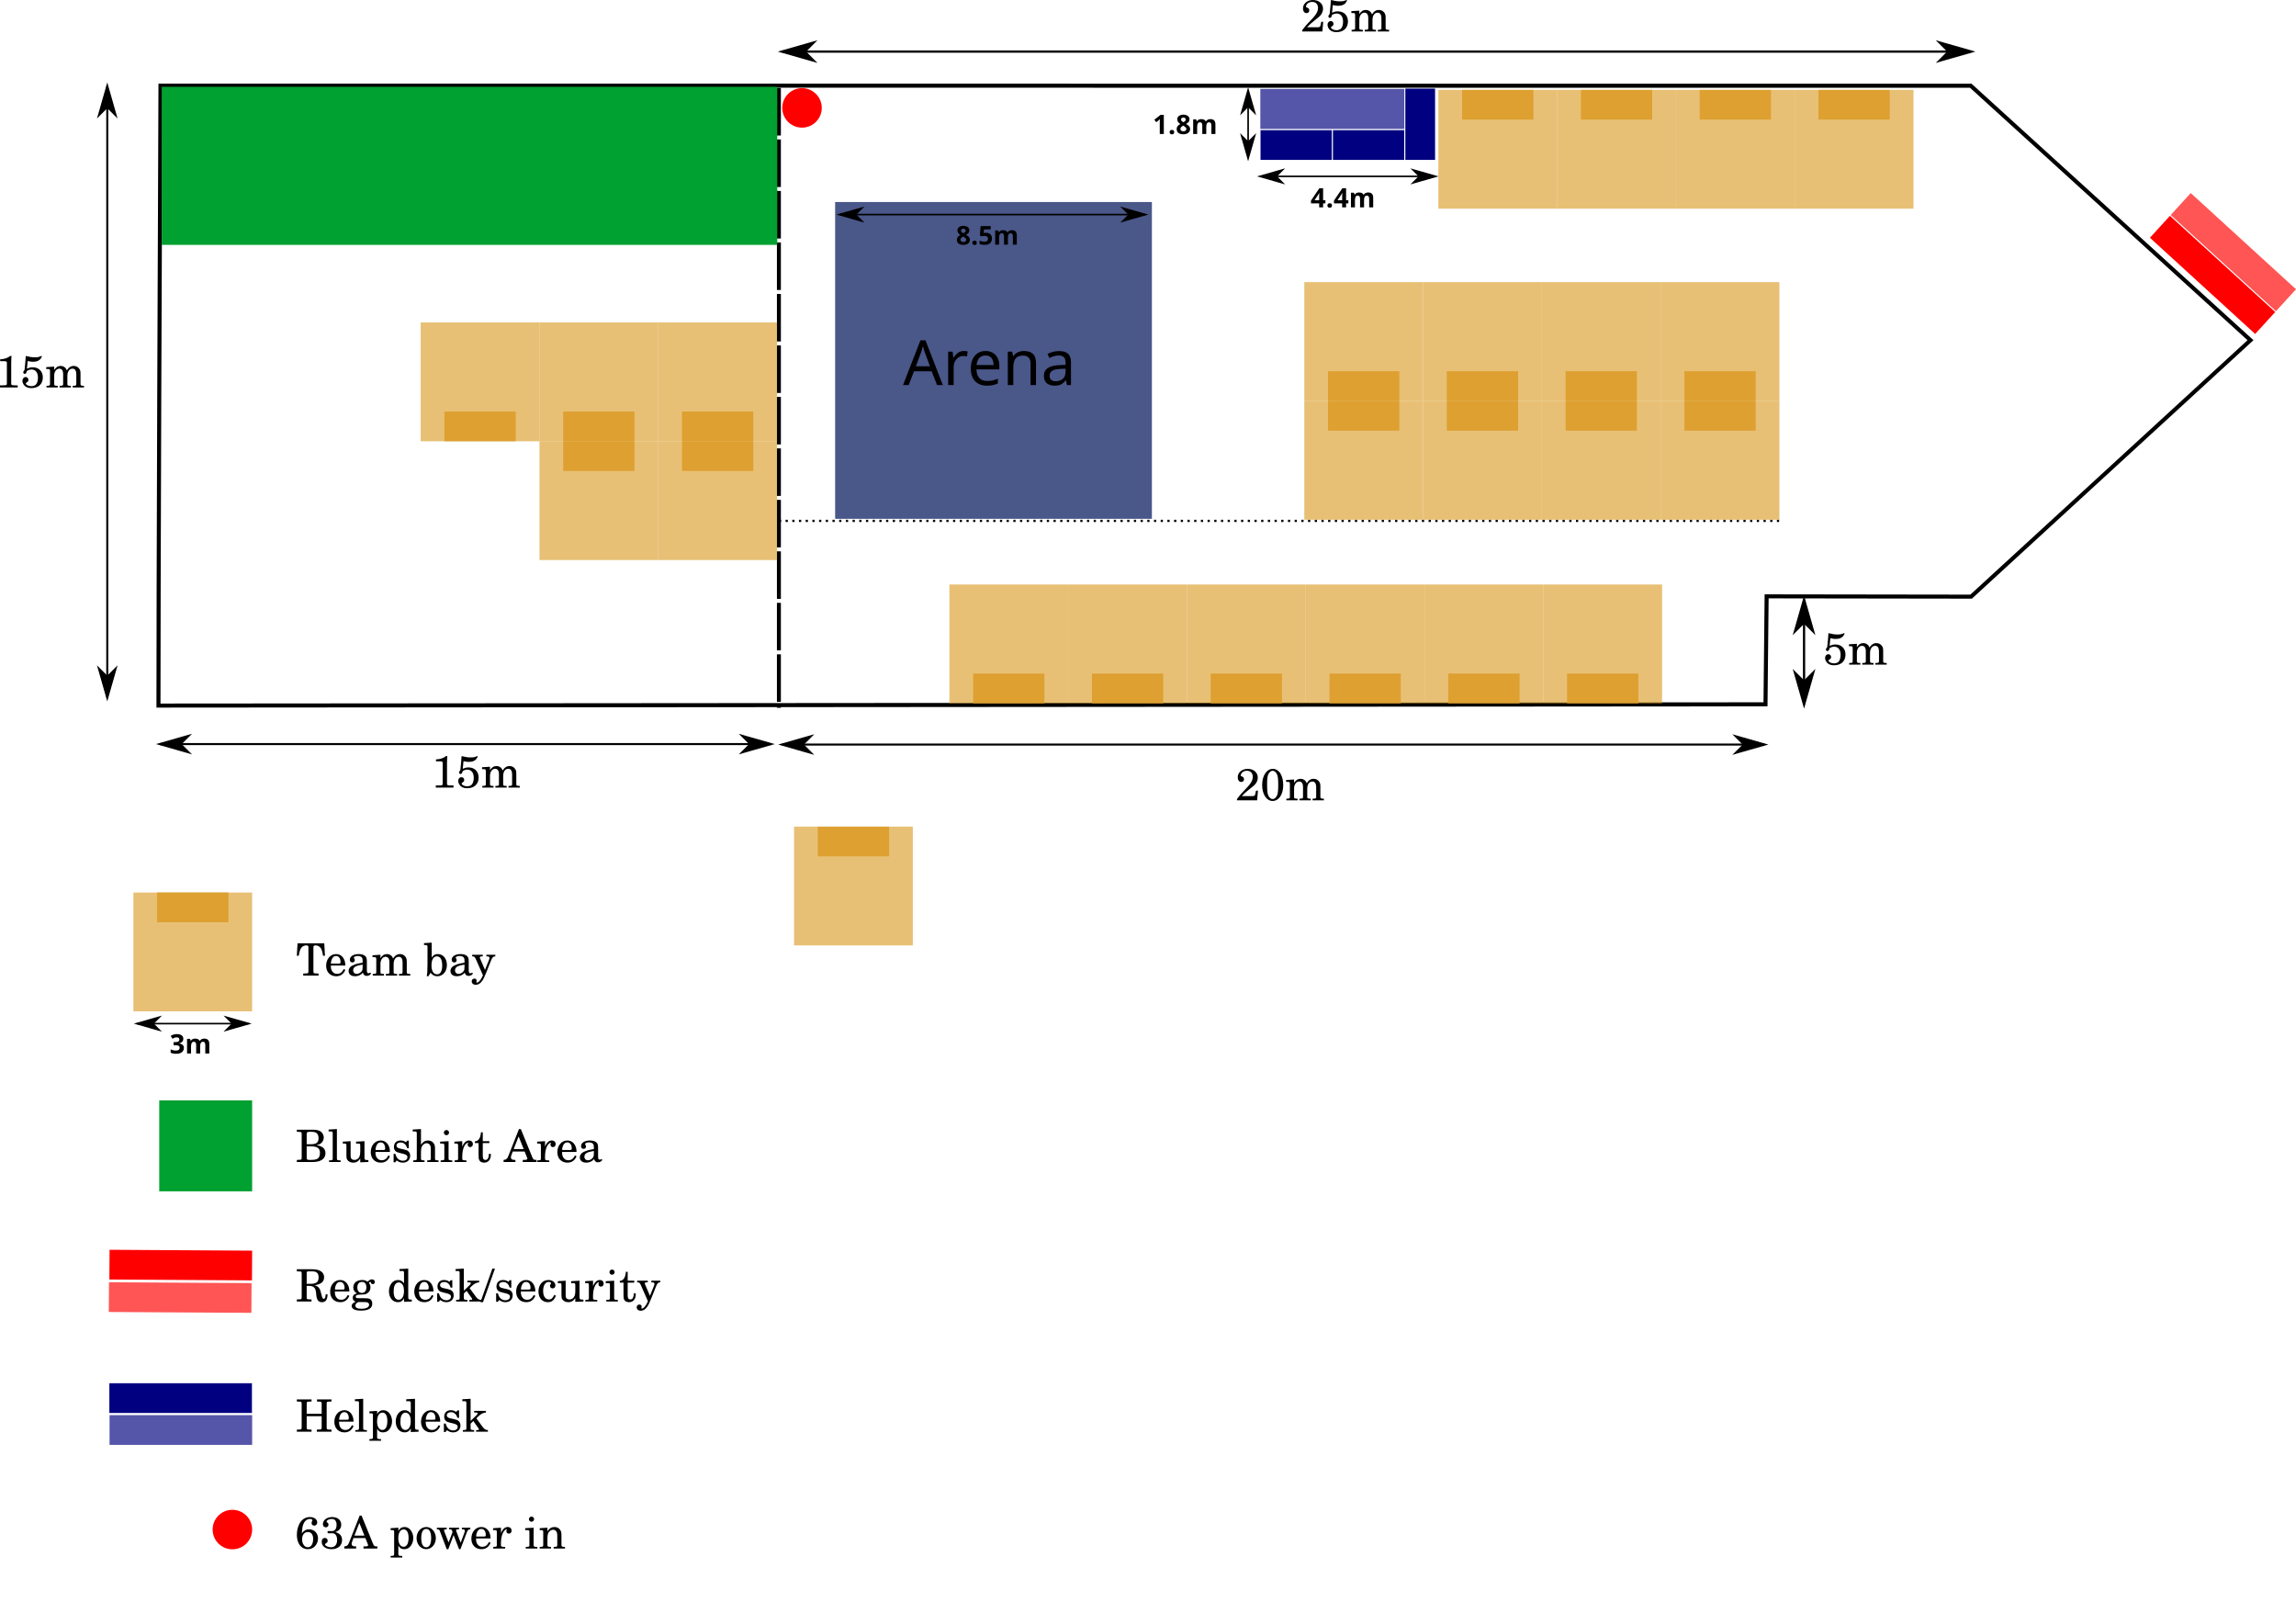
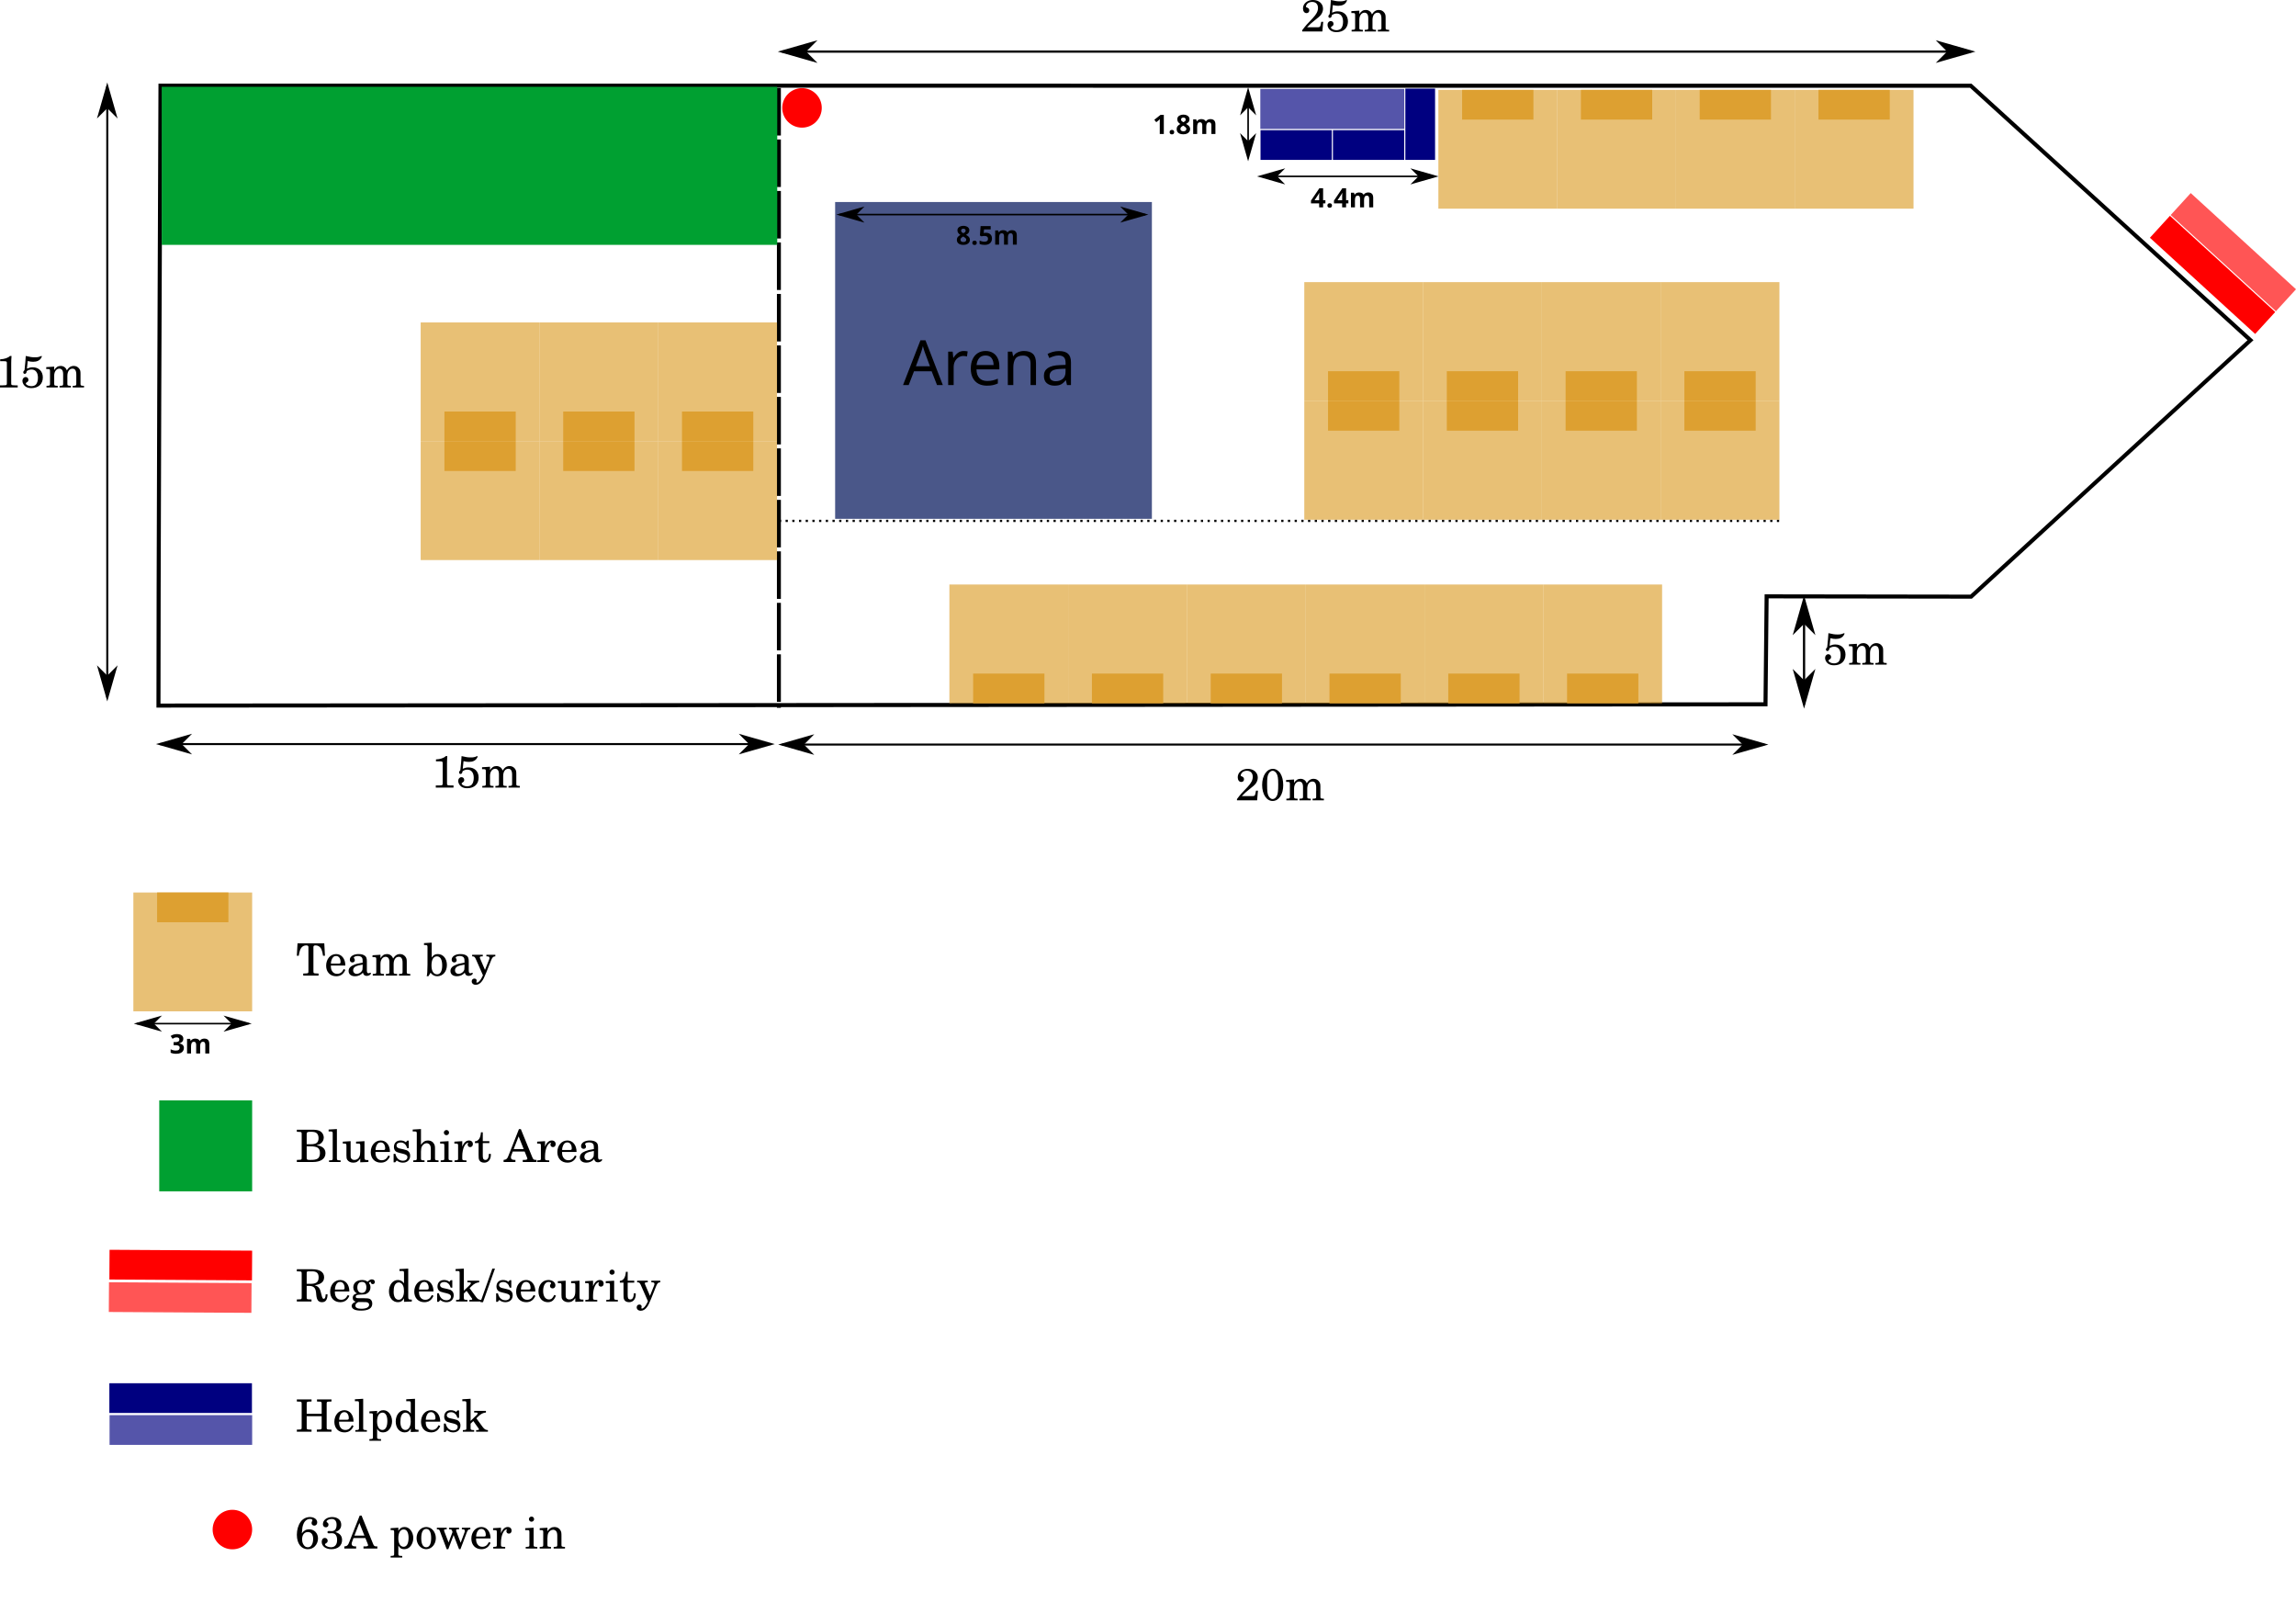
<svg xmlns="http://www.w3.org/2000/svg" xmlns:xlink="http://www.w3.org/1999/xlink" width="1027.343" height="716.59" id="svg2" version="1.1">
  <defs id="defs4">
    <marker orient="auto" refY="0" refX="0" id="Arrow2Mstart" style="overflow:visible">
      <path id="path4022" style="font-size:12px;fill-rule:evenodd;stroke-width:0.625;stroke-linejoin:round" d="M 8.719,4.034 -2.207,0.016 8.719,-4.002 c -1.745,2.372 -1.735,5.617 -6e-7,8.035 z" transform="scale(0.6,0.6)" />
    </marker>
    <marker orient="auto" refY="0" refX="0" id="Arrow1Sstart" style="overflow:visible">
      <path id="path4010" d="M 0,0 5,-5 -12.5,0 5,5 0,0 z" style="fill-rule:evenodd;stroke:#000000;stroke-width:1pt;marker-start:none" transform="matrix(0.2,0,0,0.2,1.2,0)" />
    </marker>
    <marker orient="auto" refY="0" refX="0" id="Arrow2Lend" style="overflow:visible">
      <path id="path3824" style="font-size:12px;fill-rule:evenodd;stroke-width:0.625;stroke-linejoin:round" d="M 8.719,4.034 -2.207,0.016 8.719,-4.002 c -1.745,2.372 -1.735,5.617 -6e-7,8.035 z" transform="matrix(-1.1,0,0,-1.1,-1.1,0)" />
    </marker>
    <marker orient="auto" refY="0" refX="0" id="Arrow2Lstart" style="overflow:visible">
      <path id="path3821" style="font-size:12px;fill-rule:evenodd;stroke-width:0.625;stroke-linejoin:round" d="M 8.719,4.034 -2.207,0.016 8.719,-4.002 c -1.745,2.372 -1.735,5.617 -6e-7,8.035 z" transform="matrix(1.1,0,0,1.1,1.1,0)" />
    </marker>
    <marker orient="auto" refY="0" refX="0" id="Arrow1Lend" style="overflow:visible">
      <path id="path3806" d="M 0,0 5,-5 -12.5,0 5,5 0,0 z" style="fill-rule:evenodd;stroke:#000000;stroke-width:1pt;marker-start:none" transform="matrix(-0.8,0,0,-0.8,-10,0)" />
    </marker>
    <marker orient="auto" refY="0" refX="0" id="Arrow1Lstart" style="overflow:visible">
      <path id="path3803" d="M 0,0 5,-5 -12.5,0 5,5 0,0 z" style="fill-rule:evenodd;stroke:#000000;stroke-width:1pt;marker-start:none" transform="matrix(0.8,0,0,0.8,10,0)" />
    </marker>
    <marker orient="auto" refY="0" refX="0" id="Arrow1Lstart-2" style="overflow:visible">
      <path id="path3803-0" d="M 0,0 5,-5 -12.5,0 5,5 0,0 z" style="fill-rule:evenodd;stroke:#000000;stroke-width:1pt;marker-start:none" transform="matrix(0.8,0,0,0.8,10,0)" />
    </marker>
    <marker orient="auto" refY="0" refX="0" id="Arrow1Lend-4" style="overflow:visible">
      <path id="path3806-5" d="M 0,0 5,-5 -12.5,0 5,5 0,0 z" style="fill-rule:evenodd;stroke:#000000;stroke-width:1pt;marker-start:none" transform="matrix(-0.8,0,0,-0.8,-10,0)" />
    </marker>
    <marker orient="auto" refY="0" refX="0" id="Arrow1Lstart-3" style="overflow:visible">
      <path id="path3803-7" d="M 0,0 5,-5 -12.5,0 5,5 0,0 z" style="fill-rule:evenodd;stroke:#000000;stroke-width:1pt;marker-start:none" transform="matrix(0.8,0,0,0.8,10,0)" />
    </marker>
    <marker orient="auto" refY="0" refX="0" id="Arrow1Lend-6" style="overflow:visible">
      <path id="path3806-56" d="M 0,0 5,-5 -12.5,0 5,5 0,0 z" style="fill-rule:evenodd;stroke:#000000;stroke-width:1pt;marker-start:none" transform="matrix(-0.8,0,0,-0.8,-10,0)" />
    </marker>
    <marker orient="auto" refY="0" refX="0" id="Arrow1Lstart-23" style="overflow:visible">
      <path id="path3803-1" d="M 0,0 5,-5 -12.5,0 5,5 0,0 z" style="fill-rule:evenodd;stroke:#000000;stroke-width:1pt;marker-start:none" transform="matrix(0.8,0,0,0.8,10,0)" />
    </marker>
    <marker orient="auto" refY="0" refX="0" id="Arrow1Lend-8" style="overflow:visible">
      <path id="path3806-7" d="M 0,0 5,-5 -12.5,0 5,5 0,0 z" style="fill-rule:evenodd;stroke:#000000;stroke-width:1pt;marker-start:none" transform="matrix(-0.8,0,0,-0.8,-10,0)" />
    </marker>
    <marker orient="auto" refY="0" refX="0" id="Arrow1Lstart-27" style="overflow:visible">
      <path id="path3803-14" d="M 0,0 5,-5 -12.5,0 5,5 0,0 z" style="fill-rule:evenodd;stroke:#000000;stroke-width:1pt;marker-start:none" transform="matrix(0.8,0,0,0.8,10,0)" />
    </marker>
    <marker orient="auto" refY="0" refX="0" id="Arrow1Lend-0" style="overflow:visible">
      <path id="path3806-3" d="M 0,0 5,-5 -12.5,0 5,5 0,0 z" style="fill-rule:evenodd;stroke:#000000;stroke-width:1pt;marker-start:none" transform="matrix(-0.8,0,0,-0.8,-10,0)" />
    </marker>
    <marker orient="auto" refY="0" refX="0" id="Arrow2Lend-1" style="overflow:visible">
      <path id="path3824-7" style="font-size:12px;fill-rule:evenodd;stroke-width:0.625;stroke-linejoin:round" d="M 8.719,4.034 -2.207,0.016 8.719,-4.002 c -1.745,2.372 -1.735,5.617 -6e-7,8.035 z" transform="matrix(-1.1,0,0,-1.1,-1.1,0)" />
    </marker>
    <marker orient="auto" refY="0" refX="0" id="Arrow2Lstart-8" style="overflow:visible">
      <path id="path3821-3" style="font-size:12px;fill-rule:evenodd;stroke-width:0.625;stroke-linejoin:round" d="M 8.719,4.034 -2.207,0.016 8.719,-4.002 c -1.745,2.372 -1.735,5.617 -6e-7,8.035 z" transform="matrix(1.1,0,0,1.1,1.1,0)" />
    </marker>
    <marker orient="auto" refY="0" refX="0" id="Arrow1Lstart-1" style="overflow:visible">
      <path id="path3803-2" d="M 0,0 5,-5 -12.5,0 5,5 0,0 z" style="fill-rule:evenodd;stroke:#000000;stroke-width:1pt;marker-start:none" transform="matrix(0.8,0,0,0.8,10,0)" />
    </marker>
    <marker orient="auto" refY="0" refX="0" id="Arrow1Lend-7" style="overflow:visible">
      <path id="path3806-70" d="M 0,0 5,-5 -12.5,0 5,5 0,0 z" style="fill-rule:evenodd;stroke:#000000;stroke-width:1pt;marker-start:none" transform="matrix(-0.8,0,0,-0.8,-10,0)" />
    </marker>
    <marker orient="auto" refY="0" refX="0" id="Arrow1Lstart-0" style="overflow:visible">
      <path id="path3803-5" d="M 0,0 5,-5 -12.5,0 5,5 0,0 z" style="fill-rule:evenodd;stroke:#000000;stroke-width:1pt;marker-start:none" transform="matrix(0.8,0,0,0.8,10,0)" />
    </marker>
    <marker orient="auto" refY="0" refX="0" id="Arrow1Lend-1" style="overflow:visible">
      <path id="path3806-0" d="M 0,0 5,-5 -12.5,0 5,5 0,0 z" style="fill-rule:evenodd;stroke:#000000;stroke-width:1pt;marker-start:none" transform="matrix(-0.8,0,0,-0.8,-10,0)" />
    </marker>
    <marker orient="auto" refY="0" refX="0" id="Arrow1Lstart-7" style="overflow:visible">
      <path id="path3803-07" d="M 0,0 5,-5 -12.5,0 5,5 0,0 z" style="fill-rule:evenodd;stroke:#000000;stroke-width:1pt;marker-start:none" transform="matrix(0.8,0,0,0.8,10,0)" />
    </marker>
    <marker orient="auto" refY="0" refX="0" id="Arrow1Lend-19" style="overflow:visible">
      <path id="path3806-59" d="M 0,0 5,-5 -12.5,0 5,5 0,0 z" style="fill-rule:evenodd;stroke:#000000;stroke-width:1pt;marker-start:none" transform="matrix(-0.8,0,0,-0.8,-10,0)" />
    </marker>
    <marker orient="auto" refY="0" refX="0" id="Arrow1Lstart-7-8" style="overflow:visible">
      <path id="path3803-07-6" d="M 0,0 5,-5 -12.5,0 5,5 0,0 z" style="fill-rule:evenodd;stroke:#000000;stroke-width:1pt;marker-start:none" transform="matrix(0.8,0,0,0.8,10,0)" />
    </marker>
    <marker orient="auto" refY="0" refX="0" id="Arrow1Lend-19-0" style="overflow:visible">
      <path id="path3806-59-3" d="M 0,0 5,-5 -12.5,0 5,5 0,0 z" style="fill-rule:evenodd;stroke:#000000;stroke-width:1pt;marker-start:none" transform="matrix(-0.8,0,0,-0.8,-10,0)" />
    </marker>
    <marker orient="auto" refY="0" refX="0" id="Arrow1Lstart-7-3" style="overflow:visible">
      <path id="path3803-07-8" d="M 0,0 5,-5 -12.5,0 5,5 0,0 z" style="fill-rule:evenodd;stroke:#000000;stroke-width:1pt;marker-start:none" transform="matrix(0.8,0,0,0.8,10,0)" />
    </marker>
    <marker orient="auto" refY="0" refX="0" id="Arrow1Lend-19-9" style="overflow:visible">
      <path id="path3806-59-2" d="M 0,0 5,-5 -12.5,0 5,5 0,0 z" style="fill-rule:evenodd;stroke:#000000;stroke-width:1pt;marker-start:none" transform="matrix(-0.8,0,0,-0.8,-10,0)" />
    </marker>
    <marker orient="auto" refY="0" refX="0" id="Arrow1Lstart-7-4" style="overflow:visible">
      <path id="path3803-07-7" d="M 0,0 5,-5 -12.5,0 5,5 0,0 z" style="fill-rule:evenodd;stroke:#000000;stroke-width:1pt;marker-start:none" transform="matrix(0.8,0,0,0.8,10,0)" />
    </marker>
    <marker orient="auto" refY="0" refX="0" id="Arrow1Lend-19-98" style="overflow:visible">
      <path id="path3806-59-5" d="M 0,0 5,-5 -12.5,0 5,5 0,0 z" style="fill-rule:evenodd;stroke:#000000;stroke-width:1pt;marker-start:none" transform="matrix(-0.8,0,0,-0.8,-10,0)" />
    </marker>
  </defs>
  <g id="layer1" transform="translate(-59.0285,-394.2822)" style="display:inline">
    <path style="fill:none;stroke:#000000;stroke-width:1.806;stroke-linecap:butt;stroke-linejoin:miter;stroke-miterlimit:4;stroke-opacity:1;stroke-dasharray:none" d="m 130.836,432.595 810.021,0.053 L 1066.012,546.472 941,661.201 849.503,661.065 849,709.362 129.933,709.929 c 0,0 -0.078,-48.41 0.903,-277.334 z" id="path3004" />
    <path style="fill:none;stroke:#000000;stroke-width:0.999;stroke-linecap:butt;stroke-linejoin:miter;stroke-miterlimit:4;stroke-opacity:1;stroke-dasharray:0.999, 1.998;stroke-dashoffset:0" d="m 407.547,627.307 449.114,0" id="path3776" />
    <path style="fill:none;stroke:#000000;stroke-width:1.772;stroke-linecap:butt;stroke-linejoin:miter;stroke-miterlimit:4;stroke-opacity:1;stroke-dasharray:21.26, 1.772;stroke-dashoffset:0" d="m 407.547,433.648 0,277.281" id="path3778" />
    <path style="fill:none;stroke:#000000;stroke-width:0.999;stroke-linecap:butt;stroke-linejoin:miter;stroke-miterlimit:4;stroke-opacity:1;stroke-dasharray:none;marker-start:url(#Arrow1Lstart-7);marker-end:url(#Arrow1Lend-19)" d="m 409,417.362 532,0" id="path3105" />
    <text xml:space="preserve" style="font-size:20px;font-style:normal;font-variant:normal;font-weight:500;font-stretch:normal;line-height:125%;letter-spacing:0px;word-spacing:0px;fill:#000000;fill-opacity:1;stroke:none;font-family:Century Schoolbook L;-inkscape-font-specification:Century Schoolbook L Medium" x="641" y="408.362" id="text5153">
      <tspan id="tspan5155" x="641" y="408.362">25m</tspan>
    </text>
    <path style="fill:none;stroke:#000000;stroke-width:1px;stroke-linecap:butt;stroke-linejoin:miter;stroke-opacity:1;marker-start:url(#Arrow1Lstart-7);marker-end:url(#Arrow1Lend-19)" d="m 866.25,662.612 0,46.75" id="path5157" />
    <text xml:space="preserve" style="font-size:20px;font-style:normal;font-variant:normal;font-weight:500;font-stretch:normal;line-height:125%;letter-spacing:0px;word-spacing:0px;fill:#000000;fill-opacity:1;stroke:none;font-family:Century Schoolbook L;-inkscape-font-specification:Century Schoolbook L Medium" x="874.75" y="691.612" id="text6055">
      <tspan id="tspan6057" x="874.75" y="691.612">5m</tspan>
    </text>
    <path style="fill:none;stroke:#000000;stroke-width:0.908;stroke-linecap:butt;stroke-linejoin:miter;stroke-miterlimit:4;stroke-opacity:1;stroke-dasharray:none;marker-start:url(#Arrow1Lstart-7);marker-end:url(#Arrow1Lend-19);display:inline" d="m 409,727.37 439.536,0" id="path3105-3" />
    <text xml:space="preserve" style="font-size:20px;font-style:normal;font-variant:normal;font-weight:500;font-stretch:normal;line-height:125%;letter-spacing:0px;word-spacing:0px;fill:#000000;fill-opacity:1;stroke:none;display:inline;font-family:Century Schoolbook L;-inkscape-font-specification:Century Schoolbook L Medium" x="611.803" y="752.311" id="text5153-6">
      <tspan id="tspan5155-1" x="611.803" y="752.311">20m</tspan>
    </text>
    <path style="fill:none;stroke:#000000;stroke-width:0.908;stroke-linecap:butt;stroke-linejoin:miter;stroke-miterlimit:4;stroke-opacity:1;stroke-dasharray:none;marker-start:url(#Arrow1Lstart-7);marker-end:url(#Arrow1Lend-19);display:inline" d="m 130.585,727.155 273.366,0" id="path3105-3-4" />
    <path style="fill:none;stroke:#000000;stroke-width:0.908;stroke-linecap:butt;stroke-linejoin:miter;stroke-miterlimit:4;stroke-opacity:1;stroke-dasharray:none;marker-start:url(#Arrow1Lstart-7);marker-end:url(#Arrow1Lend-19);display:inline" d="m 107.028,706.294 0,-273.366" id="path3105-3-4-4" />
    <text xml:space="preserve" style="font-size:20px;font-style:normal;font-variant:normal;font-weight:500;font-stretch:normal;line-height:125%;letter-spacing:0px;word-spacing:0px;fill:#000000;fill-opacity:1;stroke:none;font-family:Century Schoolbook L;-inkscape-font-specification:Century Schoolbook L Medium" x="252.029" y="746.611" id="text6200">
      <tspan id="tspan6202" x="252.029" y="746.611">15m</tspan>
    </text>
    <text xml:space="preserve" style="font-size:20px;font-style:normal;font-variant:normal;font-weight:500;font-stretch:normal;line-height:125%;letter-spacing:0px;word-spacing:0px;fill:#000000;fill-opacity:1;stroke:none;font-family:Century Schoolbook L;-inkscape-font-specification:Century Schoolbook L Medium" x="57.028" y="567.611" id="text6204">
      <tspan id="tspan6206" x="57.028" y="567.611">15m</tspan>
    </text>
    <path style="fill:#ff0000;fill-opacity:1;stroke:none" id="path6210" d="m 393.858,367.245 c 0,4.882 -3.957,8.839 -8.839,8.839 -4.882,0 -8.839,-3.957 -8.839,-8.839 0,-4.882 3.957,-8.839 8.839,-8.839 4.882,0 8.839,3.957 8.839,8.839 z" transform="translate(32.86555,75.29975)" />
    <path style="fill:#ff0000;fill-opacity:1;stroke:none;display:inline" id="path6210-8" d="m 393.858,367.245 a 8.839,8.839 0 1 1 -17.678,0 8.839,8.839 0 1 1 17.678,0 z" transform="translate(-222.0066,711.303)" />
    <text xml:space="preserve" style="font-size:20px;font-style:normal;font-variant:normal;font-weight:500;font-stretch:normal;line-height:125%;letter-spacing:0px;word-spacing:0px;fill:#000000;fill-opacity:1;stroke:none;font-family:Century Schoolbook L;-inkscape-font-specification:Century Schoolbook L Medium" x="191.013" y="1087.033" id="text6241">
      <tspan id="tspan6243" x="191.013" y="1087.033">63A power in</tspan>
    </text>
  </g>
  <g id="layer2" style="display:inline" transform="translate(-59.0285,-86.01448)">
    <rect style="fill:#4a5789;fill-opacity:1;stroke-width:1.772;stroke-miterlimit:4;stroke-dasharray:21.26, 1.772;stroke-dashoffset:0" id="rect3780" width="141.732" height="141.732" x="432.708" y="176.389" />
    <text xml:space="preserve" style="font-size:27.89px;font-style:normal;font-weight:normal;line-height:125%;letter-spacing:0px;word-spacing:0px;fill:#000000;fill-opacity:1;stroke:none;font-family:Sans" x="463.095" y="258.266" id="text3047">
      <tspan id="tspan3049" x="463.095" y="258.266">Arena</tspan>
    </text>
  </g>
  <g id="layer3" style="display:inline" transform="translate(-59.0285,-86.01448)">
    <rect style="fill:#00a031;fill-opacity:1;stroke-width:1.772;stroke-miterlimit:4;stroke-dasharray:21.26, 1.772;stroke-dashoffset:0" id="rect3881" width="275.415" height="70.711" x="131.387" y="124.846" />
    <text xml:space="preserve" style="font-size:20px;font-style:normal;font-variant:normal;font-weight:500;font-stretch:normal;line-height:125%;letter-spacing:0px;word-spacing:0px;fill:#000000;fill-opacity:1;stroke:none;font-family:Century Schoolbook L;-inkscape-font-specification:Century Schoolbook L Medium" x="191.473" y="522.455" id="text3038">
      <tspan id="tspan3040" x="191.473" y="522.455">Team bay</tspan>
    </text>
    <rect style="fill:#00a031;fill-opacity:1;stroke-width:1.772;stroke-miterlimit:4;stroke-dasharray:21.26, 1.772;stroke-dashoffset:0" id="rect3881-6" width="41.57" height="40.711" x="130.282" y="578.266" />
    <text xml:space="preserve" style="font-size:20px;font-style:normal;font-variant:normal;font-weight:500;font-stretch:normal;line-height:125%;letter-spacing:0px;word-spacing:0px;fill:#000000;fill-opacity:1;stroke:none;font-family:Century Schoolbook L;-inkscape-font-specification:Century Schoolbook L Medium" x="191.253" y="605.841" id="text3038-1">
      <tspan x="191.253" y="605.841" id="tspan3111">Blueshirt Area</tspan>
    </text>
    <rect style="fill:#ff0000;fill-opacity:1;stroke-width:1.772;stroke-miterlimit:4;stroke-dasharray:21.26, 1.772;stroke-dashoffset:0" id="rect3115" width="13.3" height="63.8" x="-559.944" y="-947.335" transform="matrix(-0.6745057,0.7382696,-0.7382696,-0.6745057,0,0)" />
    <text xml:space="preserve" style="font-size:20px;font-style:normal;font-variant:normal;font-weight:500;font-stretch:normal;line-height:125%;letter-spacing:0px;word-spacing:0px;fill:#000000;fill-opacity:1;stroke:none;font-family:Century Schoolbook L;-inkscape-font-specification:Century Schoolbook L Medium" x="191.273" y="726.509" id="text3175">
      <tspan x="191.273" y="726.509" id="tspan3179">Helpdesk</tspan>
    </text>
    <text xml:space="preserve" style="font-size:20px;font-style:normal;font-variant:normal;font-weight:500;font-stretch:normal;line-height:125%;letter-spacing:0px;word-spacing:0px;fill:#000000;fill-opacity:1;stroke:none;font-family:Century Schoolbook L;-inkscape-font-specification:Century Schoolbook L Medium" x="191.333" y="668.266" id="text3041">
      <tspan id="tspan3043" x="191.333" y="668.266">Reg desk/security</tspan>
    </text>
    <g id="g5159" transform="translate(148,-306)">
      <rect y="450.245" x="507.45" height="13.3" width="31.9" id="rect3147" style="fill:#000080;fill-opacity:1;stroke-width:1.772;stroke-miterlimit:4;stroke-dasharray:21.26, 1.772;stroke-dashoffset:0" />
      <rect transform="matrix(0,1,-1,0,0,0)" y="-553.15" x="431.644" height="13.3" width="31.9" id="rect3147-8" style="fill:#000080;fill-opacity:1;stroke-width:1.772;stroke-miterlimit:4;stroke-dasharray:21.26, 1.772;stroke-dashoffset:0" />
      <rect y="450.245" x="475.05" height="13.3" width="31.9" id="rect3147-6" style="fill:#000080;fill-opacity:1;stroke-width:1.772;stroke-miterlimit:4;stroke-dasharray:21.26, 1.772;stroke-dashoffset:0" />
      <rect y="431.798" x="474.959" height="17.896" width="64.427" id="rect3147-6-7" style="fill:#000080;fill-opacity:0.667;stroke-width:1.772;stroke-miterlimit:4;stroke-dasharray:21.26, 1.772;stroke-dashoffset:0;display:inline" />
    </g>
    <rect style="fill:#ff0000;fill-opacity:0.667;stroke-width:1.772;stroke-miterlimit:4;stroke-dasharray:21.26, 1.772;stroke-dashoffset:0;display:inline" id="rect3115-9" width="13.3" height="63.8" x="-573.725" y="-947.338" transform="matrix(-0.6745057,0.7382696,-0.7382696,-0.6745057,0,0)" />
    <g id="g6274" transform="translate(-0.5645954,0)">
      <rect y="704.824" x="108.523" height="13.3" width="63.8" id="rect3147-4" style="fill:#000080;fill-opacity:1;stroke-width:1.772;stroke-miterlimit:4;stroke-dasharray:21.26, 1.772;stroke-dashoffset:0" />
      <rect y="719.097" x="108.617" height="13.3" width="63.8" id="rect3147-4-5" style="fill:#000080;fill-opacity:0.667;stroke-width:1.772;stroke-miterlimit:4;stroke-dasharray:21.26, 1.772;stroke-dashoffset:0;display:inline" />
    </g>
    <g id="g6270" transform="translate(-0.5106648,0)">
      <rect transform="matrix(0.0060721,-0.9999816,0.9999816,0.0060721,0,0)" y="112.479" x="-657.75" height="63.8" width="13.3" id="rect3115-5" style="fill:#ff0000;fill-opacity:1;stroke-width:1.772;stroke-miterlimit:4;stroke-dasharray:21.26, 1.772;stroke-dashoffset:0" />
      <rect transform="matrix(0.0060721,-0.9999816,0.9999816,0.0060721,0,0)" y="112.307" x="-672.275" height="63.8" width="13.3" id="rect3115-5-7" style="fill:#ff0000;fill-opacity:0.667;stroke-width:1.772;stroke-miterlimit:4;stroke-dasharray:21.26, 1.772;stroke-dashoffset:0;display:inline" />
    </g>
    <use x="0" y="0" xlink:href="#pit-zone" id="use4041" transform="matrix(1,0,0,-1,234.8591,768.7092)" width="1052.362" height="744.094" />
    <use style="display:inline" x="0" y="0" xlink:href="#pit-zone" id="use4041-99" transform="translate(234.8591,-201.8794)" width="1052.362" height="744.094" />
    <use style="display:inline" x="0" y="0" xlink:href="#pit-zone" id="use4041-9-39" transform="translate(181.7095,-201.8794)" width="1052.362" height="744.094" />
-     <use style="fill:#a26d6d;fill-opacity:1;stroke:none;display:inline" x="0" y="0" xlink:href="#pit-zone" id="use4041-9-3-2" transform="translate(295.6213,-29.47736)" width="1052.362" height="744.094" />
+     <use style="fill:#a26d6d;fill-opacity:1;stroke:none;display:inline" x="0" y="0" xlink:href="#pit-zone" id="use4041-9-3-2" transform="translate(128.5599,-201.8794)" width="1052.362" height="744.094" />
    <use style="display:inline" x="0" y="0" xlink:href="#pit-zone" id="use4041-3" transform="matrix(1,0,0,-1,181.7095,768.7092)" width="1052.362" height="744.094" />
    <use style="display:inline" x="0" y="0" xlink:href="#pit-zone" id="use4041-30" transform="matrix(1,0,0,-1,128.5599,768.7092)" width="1052.362" height="744.094" />
    <use style="display:inline" x="0" y="0" xlink:href="#pit-zone" id="use4041-99-5" transform="translate(690.2268,-359.0746)" width="1052.362" height="744.094" />
    <use style="display:inline" x="0" y="0" xlink:href="#pit-zone" id="use4041-9-39-2" transform="translate(637.0772,-359.0746)" width="1052.362" height="744.094" />
    <use style="display:inline" x="0" y="0" xlink:href="#pit-zone" id="use4041-9-3-2-1" transform="translate(583.9276,-359.0746)" width="1052.362" height="744.094" />
    <use style="display:inline" x="0" y="0" xlink:href="#pit-zone" id="use4041-99-5-0" transform="translate(743.3764,-359.0746)" width="1052.362" height="744.094" />
    <use style="display:inline" x="0" y="0" xlink:href="#pit-zone" id="use4041-99-5-1" transform="translate(630.2268,-219.9172)" width="1052.362" height="744.094" />
    <use style="display:inline" x="0" y="0" xlink:href="#pit-zone" id="use4041-9-39-2-2" transform="translate(577.0772,-219.9172)" width="1052.362" height="744.094" />
    <use style="display:inline" x="0" y="0" xlink:href="#pit-zone" id="use4041-9-3-2-1-6" transform="translate(523.9276,-219.9172)" width="1052.362" height="744.094" />
    <use style="display:inline" x="0" y="0" xlink:href="#pit-zone" id="use4041-99-5-0-0" transform="translate(683.3764,-219.9172)" width="1052.362" height="744.094" />
    <use style="display:inline" x="0" y="0" xlink:href="#pit-zone" id="use4041-9" transform="matrix(1,0,0,-1,630.2268,750.6714)" width="1052.362" height="744.094" />
    <use style="display:inline" x="0" y="0" xlink:href="#pit-zone" id="use4041-3-9" transform="matrix(1,0,0,-1,577.0772,750.6714)" width="1052.362" height="744.094" />
    <use style="display:inline" x="0" y="0" xlink:href="#pit-zone" id="use4041-30-8" transform="matrix(1,0,0,-1,523.9276,750.6714)" width="1052.362" height="744.094" />
    <use style="display:inline" x="0" y="0" xlink:href="#pit-zone" id="use4041-9-4" transform="matrix(1,0,0,-1,683.3764,750.6714)" width="1052.362" height="744.094" />
    <use style="display:inline" x="0" y="0" xlink:href="#pit-zone" id="use4041-9-8" transform="matrix(1,0,0,-1,577.7307,885.9502)" width="1052.362" height="744.094" />
    <use style="display:inline" x="0" y="0" xlink:href="#pit-zone" id="use4041-3-9-2" transform="matrix(1,0,0,-1,524.5811,885.9502)" width="1052.362" height="744.094" />
    <use style="display:inline" x="0" y="0" xlink:href="#pit-zone" id="use4041-9-4-3" transform="matrix(1,0,0,-1,630.8803,885.9502)" width="1052.362" height="744.094" />
    <use style="display:inline" x="0" y="0" xlink:href="#pit-zone" id="use4041-9-8-5" transform="matrix(1,0,0,-1,418.2819,885.9502)" width="1052.362" height="744.094" />
    <use style="display:inline" x="0" y="0" xlink:href="#pit-zone" id="use4041-3-9-2-8" transform="matrix(1,0,0,-1,365.1323,885.9502)" width="1052.362" height="744.094" />
    <use style="display:inline" x="0" y="0" xlink:href="#pit-zone" id="use4041-9-4-3-7" transform="matrix(1,0,0,-1,471.4315,885.9502)" width="1052.362" height="744.094" />
  </g>
  <g id="layer4" style="display:inline" transform="translate(-59.0285,-86.01448)">
    <path style="fill:none;stroke:#000000;stroke-width:0.709;stroke-linecap:butt;stroke-linejoin:miter;stroke-miterlimit:4;stroke-opacity:1;stroke-dasharray:none;marker-start:url(#Arrow1Lstart);marker-end:url(#Arrow1Lend);display:inline" d="m 434.613,182.009 136.887,0" id="path3030" />
    <text xml:space="preserve" style="font-size:11.643px;font-style:normal;font-variant:normal;font-weight:800;font-stretch:normal;line-height:125%;letter-spacing:0px;word-spacing:0px;fill:#000000;fill-opacity:1;stroke:none;display:inline;font-family:Sans;-inkscape-font-specification:Sans" x="486.498" y="195.567" id="text4430" transform="scale(1.000567,0.9994336)">
      <tspan id="tspan4432" x="486.498" y="195.567">8.5m</tspan>
    </text>
    <g id="g6262">
      <g transform="translate(14.27713,401.7746)" id="pit-zone" style="display:inline">
        <rect style="fill:#dda031;fill-opacity:0.667;stroke-width:1.772;stroke-miterlimit:4;stroke-dasharray:21.26, 1.772;stroke-dashoffset:0" id="rect3782-2" width="53.15" height="53.15" x="104.425" y="83.52" />
        <rect style="fill:#dda031;fill-opacity:1;stroke-width:1.772;stroke-miterlimit:4;stroke-dasharray:21.26, 1.772;stroke-dashoffset:0;display:inline" id="pit-table" width="31.9" height="13.3" x="115.05" y="83.52" />
      </g>
      <path id="path3030-3" d="m 120.277,543.945 50,0" style="fill:none;stroke:#000000;stroke-width:0.709;stroke-linecap:butt;stroke-linejoin:miter;stroke-miterlimit:4;stroke-opacity:1;stroke-dasharray:none;marker-start:url(#Arrow1Lstart);marker-end:url(#Arrow1Lend);display:inline" />
      <text id="text4430-0" y="557.312" x="134.927" style="font-size:12px;font-style:normal;font-variant:normal;font-weight:800;font-stretch:normal;line-height:125%;letter-spacing:0px;word-spacing:0px;fill:#000000;fill-opacity:1;stroke:none;display:inline;font-family:Sans;-inkscape-font-specification:Sans" xml:space="preserve">
        <tspan y="557.312" x="134.927" id="tspan4432-5">3m</tspan>
      </text>
    </g>
    <path style="fill:none;stroke:#000000;stroke-width:0.709;stroke-linecap:butt;stroke-linejoin:miter;stroke-miterlimit:4;stroke-opacity:1;stroke-dasharray:none;marker-start:url(#Arrow1Lstart);marker-end:url(#Arrow1Lend);display:inline" d="m 622.862,164.919 78.476,0" id="path3030-7-3" />
    <text xml:space="preserve" style="font-size:12px;font-style:normal;font-variant:normal;font-weight:800;font-stretch:normal;line-height:125%;letter-spacing:0px;word-spacing:0px;fill:#000000;fill-opacity:1;stroke:none;display:inline;font-family:Sans;-inkscape-font-specification:Sans" x="645.424" y="178.787" id="text4430-5-9">
      <tspan id="tspan4432-0-1" x="645.424" y="178.787">4.4m</tspan>
    </text>
    <path style="fill:none;stroke:#000000;stroke-width:0.709;stroke-linecap:butt;stroke-linejoin:miter;stroke-miterlimit:4;stroke-opacity:1;stroke-dasharray:none;marker-start:url(#Arrow1Lstart);marker-end:url(#Arrow1Lend);display:inline" d="m 617.5,126.398 0,30.392" id="path3030-7-3-8" />
    <text xml:space="preserve" style="font-size:12px;font-style:normal;font-variant:normal;font-weight:800;font-stretch:normal;line-height:125%;letter-spacing:0px;word-spacing:0px;fill:#000000;fill-opacity:1;stroke:none;display:inline;font-family:Sans;-inkscape-font-specification:Sans" x="574.824" y="145.969" id="text4430-5-9-3">
      <tspan id="tspan4432-0-1-5" x="574.824" y="145.969">1.8m</tspan>
    </text>
  </g>
</svg>
